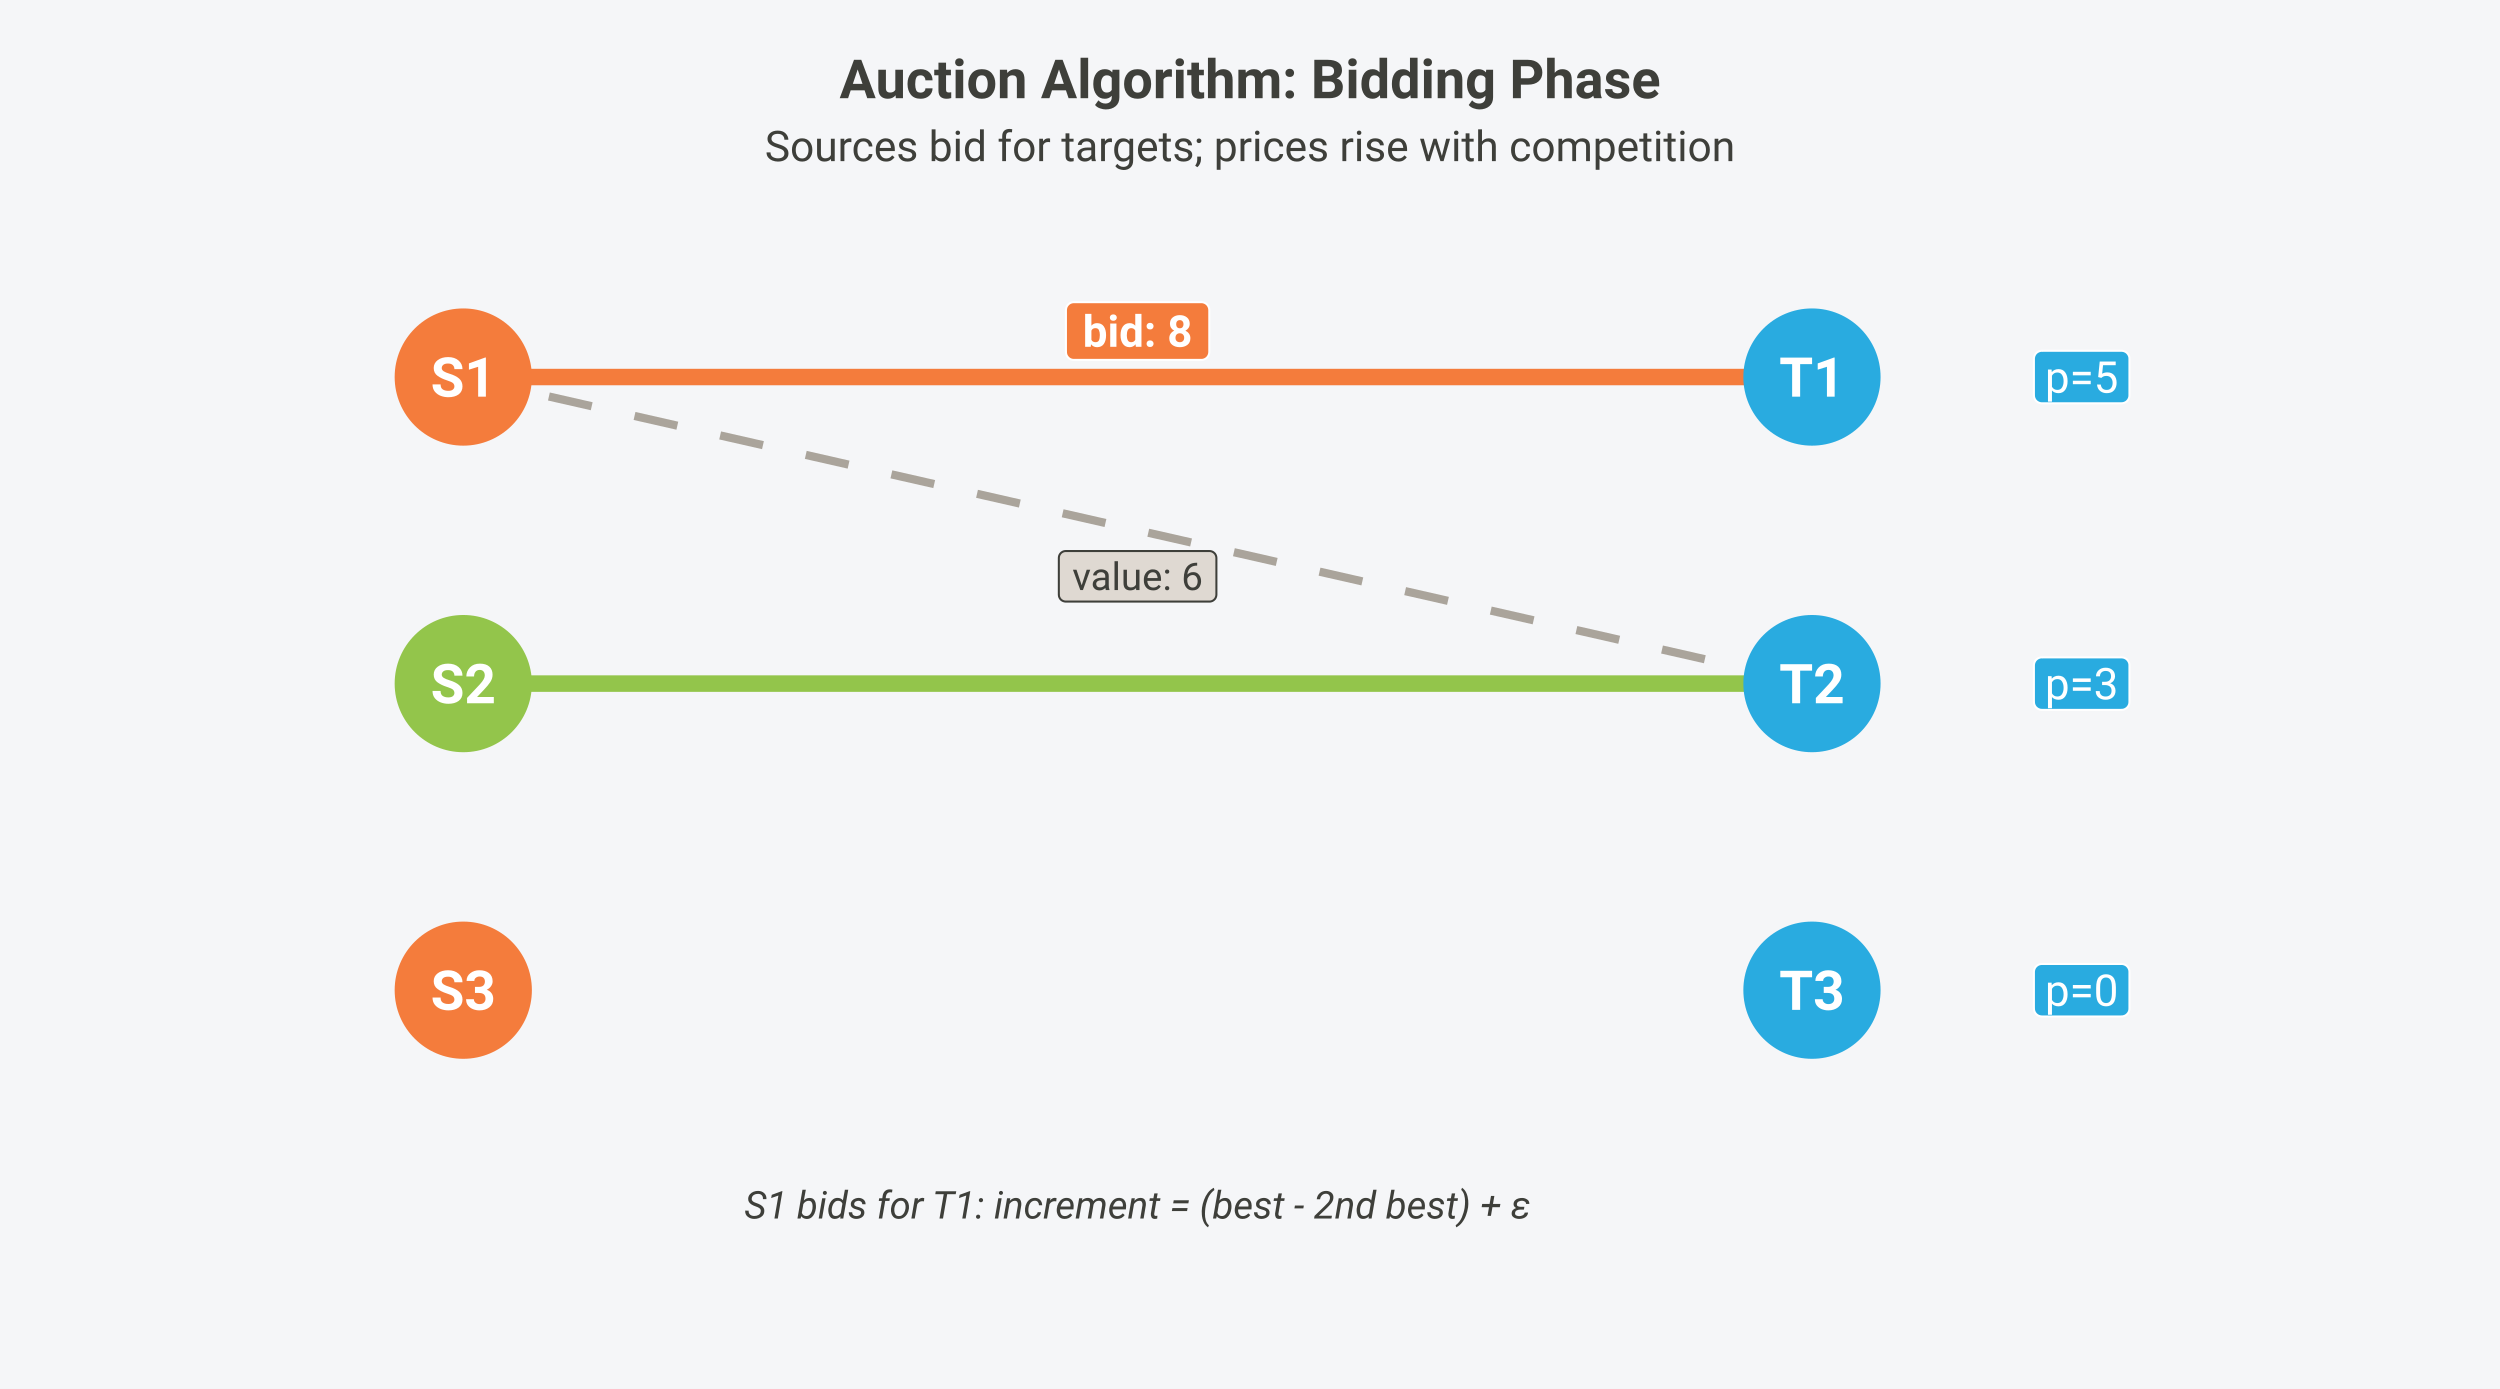
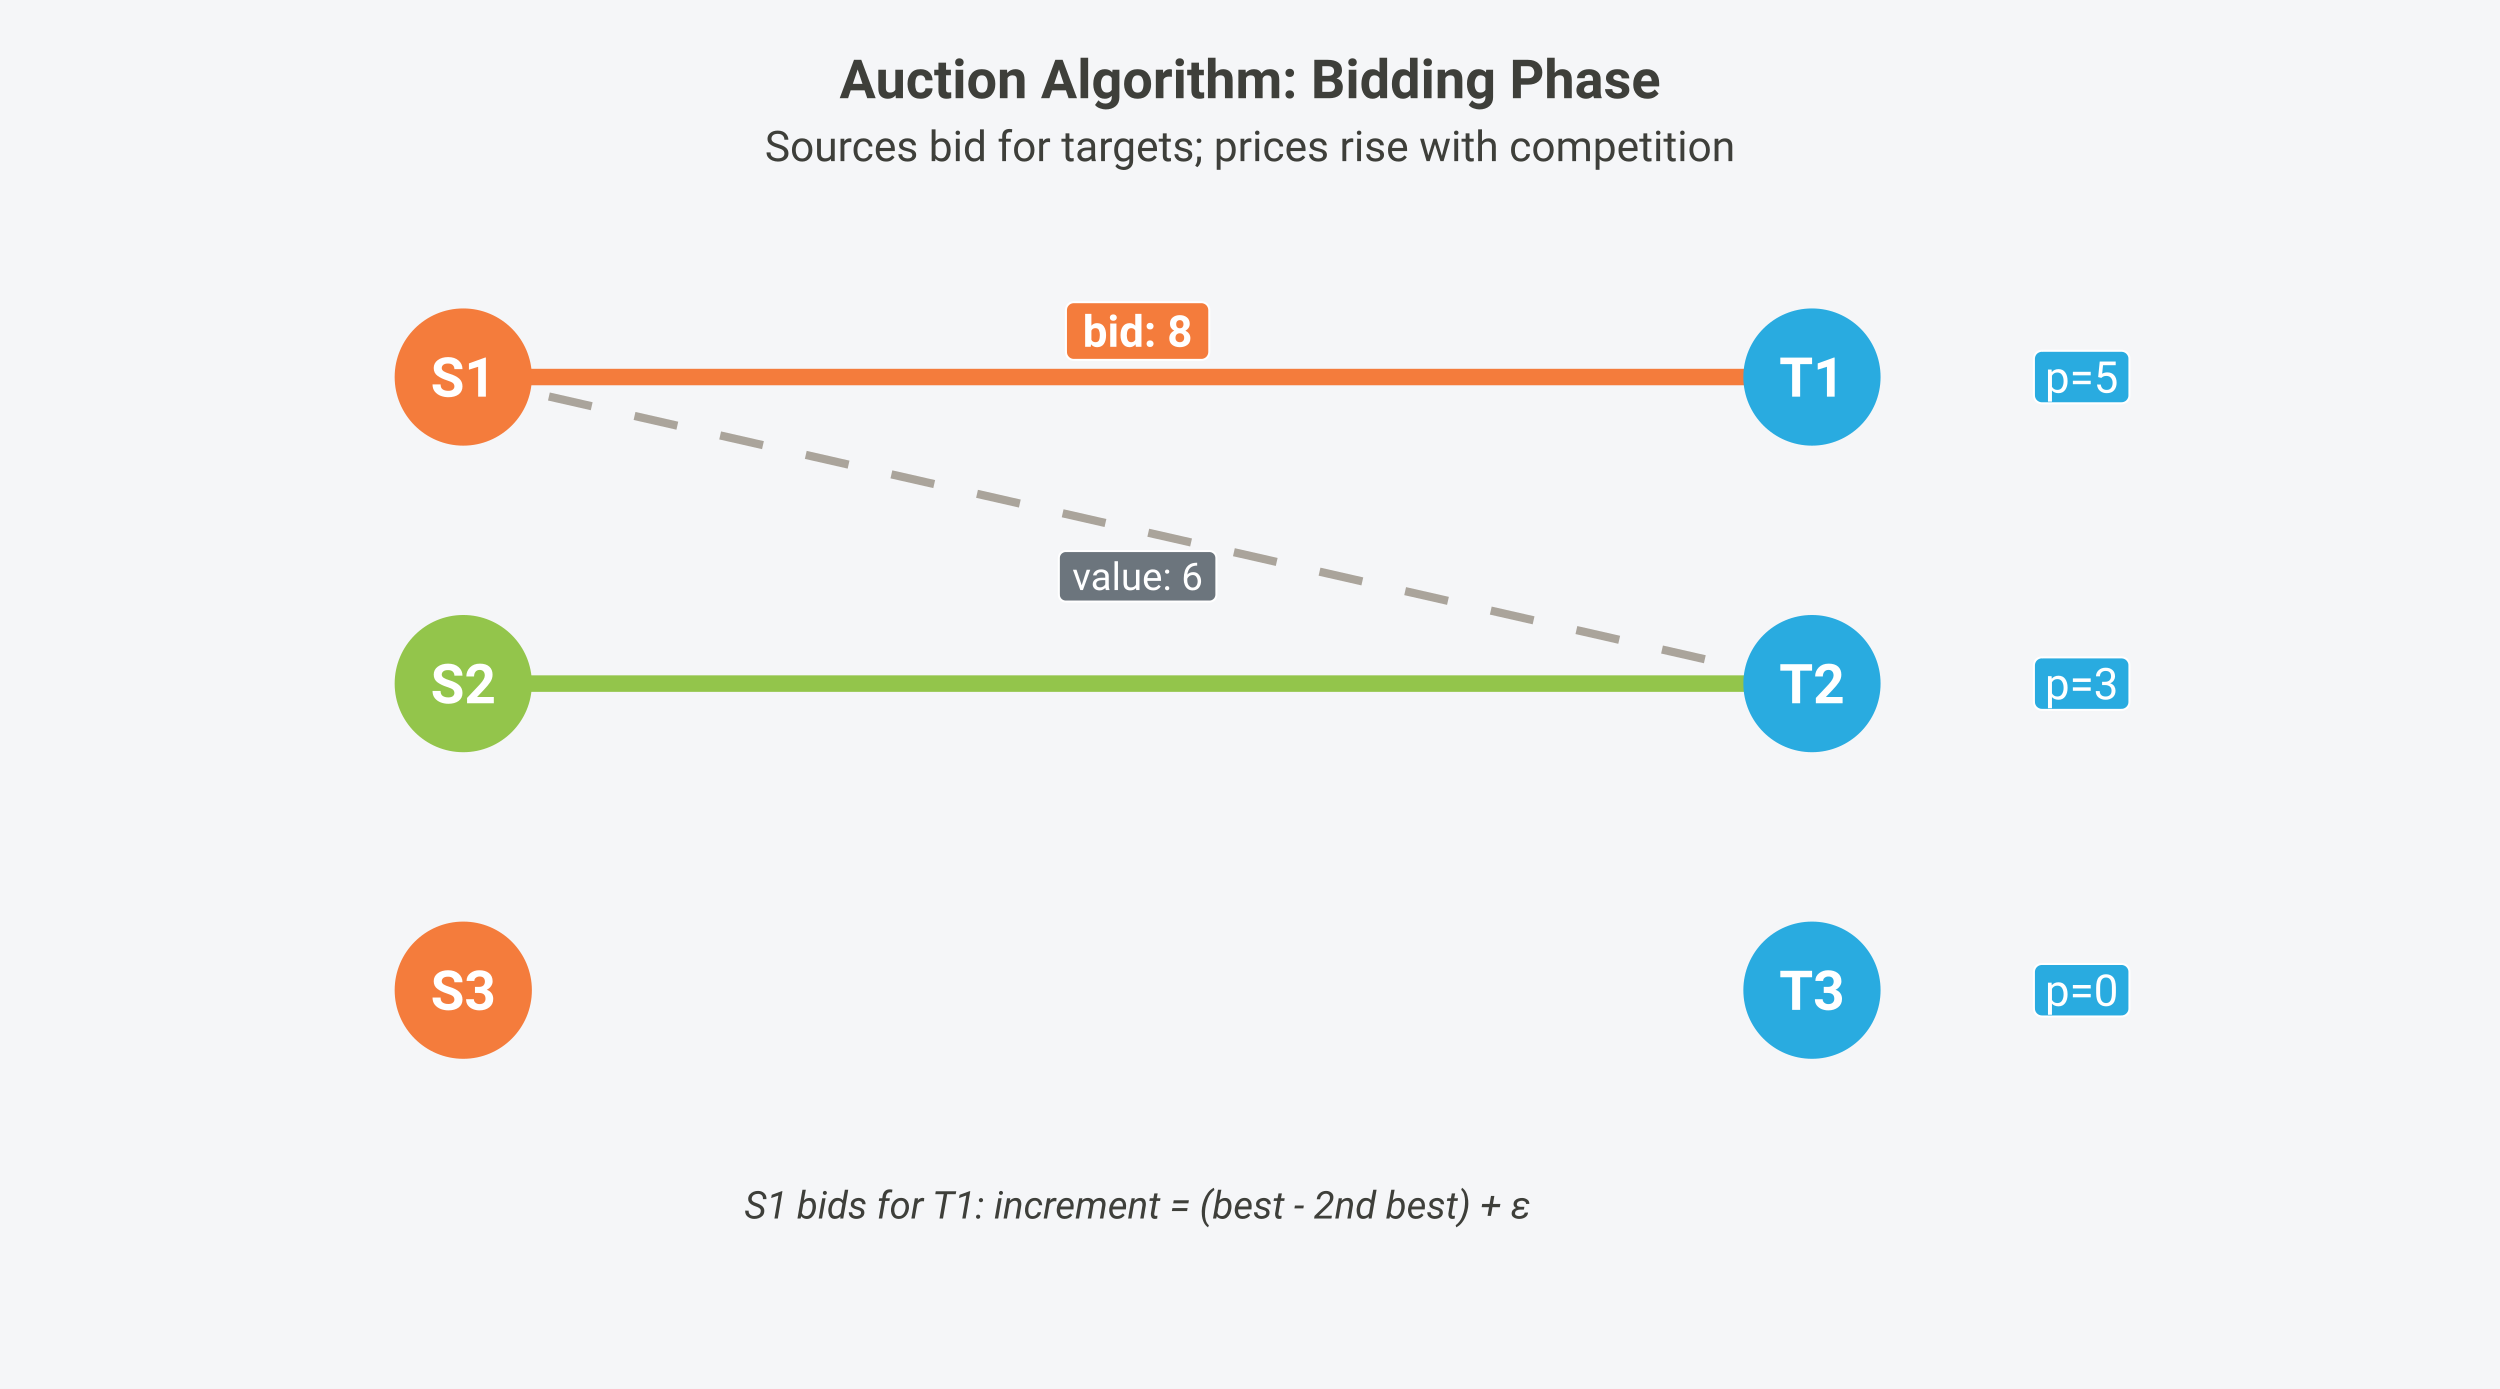
<svg xmlns="http://www.w3.org/2000/svg" width="648.00pt" height="360.00pt" viewBox="0 0 648.00 360.00">
  <g class="svglite">
    <defs>
      <style type="text/css">
    /* theme-aware-processed */
    .svglite line, .svglite polyline, .svglite polygon, .svglite path, .svglite circle {
      fill: none;
      stroke: #3E3F3A;
      stroke-linecap: round;
      stroke-linejoin: round;
      stroke-miterlimit: 10.00;
    }
    .svglite &gt; g &gt; rect {
      fill: none;
      stroke: #3E3F3A;
      stroke-linecap: round;
      stroke-linejoin: round;
      stroke-miterlimit: 10.00;
    }
    .svglite text {
      white-space: pre;
      fill: #3E3F3A;
    }
    .svglite g.glyphgroup path {
      fill: inherit;
      stroke: none;
    }
  </style>
    </defs>
    <rect width="100%" height="100%" style="stroke: none; fill: #F5F6F8;" />
    <defs>
      <clipPath id="cpMC4wMHw2NDguMDB8MC4wMHwzNjAuMDA=">
        <rect x="0.00" y="0.00" width="648.00" height="360.00" />
      </clipPath>
    </defs>
    <g clip-path="url(#cpMC4wMHw2NDguMDB8MC4wMHwzNjAuMDA=)">
      <rect x="0.00" y="0" width="648.00" height="360.00" style="stroke-width: 0.00; stroke: none;" /> fill: #F5F6F8;' /&gt;
</g>
    <defs>
      <clipPath id="cpOS45Nnw2MzguMDR8NDQuMDh8MzUwLjA0">
        <rect x="9.96" y="44.08" width="628.07" height="305.95" />
      </clipPath>
    </defs>
    <g clip-path="url(#cpOS45Nnw2MzguMDR8NDQuMDh8MzUwLjA0)">
      <line x1="120.08" y1="97.73" x2="469.66" y2="177.19" style="stroke-width: 2.13; stroke: #AAA49B; stroke-dasharray: 11.38,11.38; stroke-linecap: butt;" />
      <polygon points="465.60,178.45 469.66,177.19 466.54,174.30 " style="stroke-width: 2.13; stroke: #AAA49B; stroke-dasharray: 11.38,11.38; stroke-linecap: butt; fill: #AAA49B;" />
      <line x1="120.08" y1="177.19" x2="469.66" y2="177.19" style="stroke-width: 4.27; stroke: #93C54B; stroke-linecap: butt;" />
      <line x1="120.08" y1="97.73" x2="469.66" y2="97.73" style="stroke-width: 4.27; stroke: #F47C3C; stroke-linecap: butt;" />
      <polygon points="464.75,100.56 469.66,97.73 464.75,94.89 " style="stroke-width: 4.27; stroke: #F47C3C; stroke-linecap: butt; fill: #F47C3C;" />
      <polygon points="278.34,93.29 311.40,93.29 311.32,93.29 311.65,93.28 311.97,93.21 312.28,93.09 312.56,92.93 312.82,92.72 313.04,92.47 313.21,92.19 313.34,91.89 313.42,91.57 313.45,91.24 313.45,91.24 313.45,80.37 313.45,80.37 313.42,80.04 313.34,79.72 313.21,79.42 313.04,79.14 312.82,78.89 312.56,78.68 312.28,78.52 311.97,78.40 311.65,78.33 311.40,78.32 278.34,78.32 278.59,78.33 278.26,78.32 277.93,78.36 277.61,78.45 277.31,78.59 277.04,78.78 276.81,79.01 276.61,79.27 276.45,79.56 276.35,79.88 276.30,80.20 276.29,80.37 276.29,91.24 276.30,91.08 276.30,91.41 276.35,91.73 276.45,92.05 276.61,92.34 276.81,92.60 277.04,92.83 277.31,93.02 277.61,93.16 277.93,93.25 278.26,93.29 " style="stroke-width: 0.53; stroke: #FFFFFF; fill: #F47C3C;" />
      <text x="294.87" y="89.88" text-anchor="middle" style="font-size: 11.38px; font-weight: bold;fill: #FFFFFF; font-family: &quot;Roboto&quot;, -apple-system, BlinkMacSystemFont, &quot;Segoe UI&quot;, system-ui, sans-serif;" textLength="30.33px" lengthAdjust="spacingAndGlyphs">bid: 8</text>
-       <polygon points="276.24,155.93 313.49,155.93 313.42,155.93 313.71,155.92 313.99,155.86 314.26,155.76 314.51,155.61 314.73,155.43 314.93,155.22 315.08,154.97 315.19,154.71 315.26,154.43 315.29,154.14 315.29,154.14 315.29,144.62 315.29,144.62 315.26,144.33 315.19,144.05 315.08,143.79 314.93,143.54 314.73,143.33 314.51,143.15 314.26,143.00 313.99,142.90 313.71,142.84 313.49,142.83 276.24,142.83 276.46,142.84 276.17,142.83 275.89,142.86 275.61,142.94 275.35,143.07 275.11,143.23 274.90,143.43 274.73,143.66 274.59,143.92 274.50,144.19 274.46,144.48 274.45,144.62 274.45,154.14 274.46,153.99 274.46,154.28 274.50,154.57 274.59,154.84 274.73,155.10 274.90,155.33 275.11,155.53 275.35,155.69 275.61,155.81 275.89,155.89 276.17,155.93 " style="stroke-width: 0.53; stroke: #3E3F3A; fill: #DFD9D2;" />
-       <text x="294.87" y="152.94" text-anchor="middle" style="font-size: 9.96px;fill: #3E3F3A; font-family: &quot;Roboto&quot;, -apple-system, BlinkMacSystemFont, &quot;Segoe UI&quot;, system-ui, sans-serif;" textLength="34.86px" lengthAdjust="spacingAndGlyphs">value: 6</text>
+       <polygon points="276.24,155.93 313.49,155.93 313.42,155.93 313.71,155.92 313.99,155.86 314.26,155.76 314.51,155.61 314.73,155.43 314.93,155.22 315.08,154.97 315.19,154.71 315.26,154.43 315.29,154.14 315.29,154.14 315.29,144.62 315.29,144.62 315.26,144.33 315.19,144.05 315.08,143.79 314.93,143.54 314.73,143.33 314.51,143.15 314.26,143.00 313.99,142.90 313.71,142.84 313.49,142.83 276.24,142.83 276.46,142.84 276.17,142.83 275.89,142.86 275.61,142.94 275.35,143.07 275.11,143.23 274.90,143.43 274.73,143.66 274.59,143.92 274.50,144.19 274.46,144.48 274.45,144.62 274.45,154.14 274.46,153.99 274.46,154.28 274.50,154.57 274.59,154.84 274.73,155.10 274.90,155.33 275.11,155.53 275.35,155.69 275.61,155.81 275.89,155.89 276.17,155.93 " style="stroke-width: 0.53; stroke: #FFFFFF; fill: #6C757D;" />
+       <text x="294.87" y="152.94" text-anchor="middle" style="font-size: 9.96px;fill: #FFFFFF; font-family: &quot;Roboto&quot;, -apple-system, BlinkMacSystemFont, &quot;Segoe UI&quot;, system-ui, sans-serif;" textLength="34.86px" lengthAdjust="spacingAndGlyphs">value: 6</text>
      <circle cx="120.08" cy="97.73" r="17.43" style="stroke-width: 0.71; stroke: #F47C3C; fill: #F47C3C;" />
      <circle cx="120.08" cy="177.19" r="17.43" style="stroke-width: 0.71; stroke: #93C54B; fill: #93C54B;" />
      <circle cx="120.08" cy="256.66" r="17.43" style="stroke-width: 0.71; stroke: #F47C3C; fill: #F47C3C;" />
      <text x="120.08" y="102.82" text-anchor="middle" style="font-size: 14.23px; font-weight: bold;fill: #FFFFFF; font-family: &quot;Roboto&quot;, -apple-system, BlinkMacSystemFont, &quot;Segoe UI&quot;, system-ui, sans-serif;" textLength="17.39px" lengthAdjust="spacingAndGlyphs">S1</text>
      <text x="120.08" y="182.28" text-anchor="middle" style="font-size: 14.23px; font-weight: bold;fill: #FFFFFF; font-family: &quot;Roboto&quot;, -apple-system, BlinkMacSystemFont, &quot;Segoe UI&quot;, system-ui, sans-serif;" textLength="17.39px" lengthAdjust="spacingAndGlyphs">S2</text>
      <text x="120.08" y="261.75" text-anchor="middle" style="font-size: 14.23px; font-weight: bold;fill: #FFFFFF; font-family: &quot;Roboto&quot;, -apple-system, BlinkMacSystemFont, &quot;Segoe UI&quot;, system-ui, sans-serif;" textLength="17.39px" lengthAdjust="spacingAndGlyphs">S3</text>
      <circle cx="469.66" cy="97.73" r="17.43" style="stroke-width: 0.71; stroke: #29ABE0; fill: #29ABE0;" />
      <circle cx="469.66" cy="177.19" r="17.43" style="stroke-width: 0.71; stroke: #29ABE0; fill: #29ABE0;" />
      <circle cx="469.66" cy="256.66" r="17.43" style="stroke-width: 0.71; stroke: #29ABE0; fill: #29ABE0;" />
      <text x="469.66" y="102.82" text-anchor="middle" style="font-size: 14.23px; font-weight: bold;fill: #FFFFFF; font-family: &quot;Roboto&quot;, -apple-system, BlinkMacSystemFont, &quot;Segoe UI&quot;, system-ui, sans-serif;" textLength="16.59px" lengthAdjust="spacingAndGlyphs">T1</text>
      <text x="469.66" y="182.28" text-anchor="middle" style="font-size: 14.23px; font-weight: bold;fill: #FFFFFF; font-family: &quot;Roboto&quot;, -apple-system, BlinkMacSystemFont, &quot;Segoe UI&quot;, system-ui, sans-serif;" textLength="16.59px" lengthAdjust="spacingAndGlyphs">T2</text>
      <text x="469.66" y="261.75" text-anchor="middle" style="font-size: 14.23px; font-weight: bold;fill: #FFFFFF; font-family: &quot;Roboto&quot;, -apple-system, BlinkMacSystemFont, &quot;Segoe UI&quot;, system-ui, sans-serif;" textLength="16.59px" lengthAdjust="spacingAndGlyphs">T3</text>
      <polygon points="529.24,104.53 549.90,104.53 549.82,104.53 550.15,104.51 550.47,104.45 550.78,104.33 551.07,104.17 551.32,103.96 551.54,103.71 551.72,103.43 551.85,103.13 551.93,102.81 551.95,102.48 551.95,102.48 551.95,92.97 551.95,92.97 551.93,92.64 551.85,92.32 551.72,92.02 551.54,91.74 551.32,91.49 551.07,91.28 550.78,91.12 550.47,91.00 550.15,90.94 549.90,90.92 529.24,90.92 529.49,90.94 529.16,90.92 528.83,90.96 528.52,91.06 528.22,91.20 527.95,91.38 527.71,91.61 527.51,91.88 527.36,92.17 527.25,92.48 527.20,92.81 527.19,92.97 527.19,102.48 527.20,102.31 527.20,102.64 527.25,102.97 527.36,103.28 527.51,103.57 527.71,103.84 527.95,104.07 528.22,104.25 528.52,104.40 528.83,104.49 529.16,104.53 " style="stroke-width: 0.53; stroke: #FFFFFF; fill: #29ABE0;" />
      <text x="539.57" y="101.80" text-anchor="middle" style="font-size: 11.38px;fill: #FFFFFF; font-family: &quot;Roboto&quot;, -apple-system, BlinkMacSystemFont, &quot;Segoe UI&quot;, system-ui, sans-serif;" textLength="19.30px" lengthAdjust="spacingAndGlyphs">p=5</text>
      <polygon points="529.24,184.00 549.90,184.00 549.82,183.99 550.15,183.98 550.47,183.92 550.78,183.80 551.07,183.63 551.32,183.43 551.54,183.18 551.72,182.90 551.85,182.60 551.93,182.28 551.95,181.95 551.95,181.95 551.95,172.44 551.95,172.44 551.93,172.11 551.85,171.79 551.72,171.49 551.54,171.21 551.32,170.96 551.07,170.75 550.78,170.59 550.47,170.47 550.15,170.41 549.90,170.39 529.24,170.39 529.49,170.41 529.16,170.39 528.83,170.43 528.52,170.52 528.22,170.66 527.95,170.85 527.71,171.08 527.51,171.34 527.36,171.64 527.25,171.95 527.20,172.27 527.19,172.44 527.19,181.95 527.20,181.78 527.20,182.11 527.25,182.44 527.36,182.75 527.51,183.04 527.71,183.31 527.95,183.53 528.22,183.72 528.52,183.86 528.83,183.96 529.16,183.99 " style="stroke-width: 0.53; stroke: #FFFFFF; fill: #29ABE0;" />
      <text x="539.57" y="181.27" text-anchor="middle" style="font-size: 11.38px;fill: #FFFFFF; font-family: &quot;Roboto&quot;, -apple-system, BlinkMacSystemFont, &quot;Segoe UI&quot;, system-ui, sans-serif;" textLength="19.30px" lengthAdjust="spacingAndGlyphs">p=3</text>
      <polygon points="529.24,263.47 549.90,263.47 549.82,263.46 550.15,263.45 550.47,263.38 550.78,263.27 551.07,263.10 551.32,262.89 551.54,262.65 551.72,262.37 551.85,262.07 551.93,261.75 551.95,261.42 551.95,261.42 551.95,251.91 551.95,251.91 551.93,251.58 551.85,251.26 551.72,250.96 551.54,250.68 551.32,250.43 551.07,250.22 550.78,250.06 550.47,249.94 550.15,249.87 549.90,249.86 529.24,249.86 529.49,249.87 529.16,249.86 528.83,249.90 528.52,249.99 528.22,250.13 527.95,250.32 527.71,250.55 527.51,250.81 527.36,251.10 527.25,251.42 527.20,251.74 527.19,251.91 527.19,261.42 527.20,261.25 527.20,261.58 527.25,261.91 527.36,262.22 527.51,262.51 527.71,262.77 527.95,263.00 528.22,263.19 528.52,263.33 528.83,263.42 529.16,263.46 " style="stroke-width: 0.53; stroke: #FFFFFF; fill: #29ABE0;" />
      <text x="539.57" y="260.73" text-anchor="middle" style="font-size: 11.38px;fill: #FFFFFF; font-family: &quot;Roboto&quot;, -apple-system, BlinkMacSystemFont, &quot;Segoe UI&quot;, system-ui, sans-serif;" textLength="19.30px" lengthAdjust="spacingAndGlyphs">p=0</text>
      <text x="294.87" y="315.85" text-anchor="middle" style="font-size: 9.96px; font-style: italic;fill: #3E3F3A; font-family: &quot;Roboto&quot;, -apple-system, BlinkMacSystemFont, &quot;Segoe UI&quot;, system-ui, sans-serif;" textLength="210.70px" lengthAdjust="spacingAndGlyphs">S1 bids for T1: increment = (best - 2nd best) + ε</text>
    </g>
    <g clip-path="url(#cpMC4wMHw2NDguMDB8MC4wMHwzNjAuMDA=)">
      <text x="324.00" y="41.77" text-anchor="middle" style="font-size: 11.00px; font-family: &quot;Roboto&quot;, -apple-system, BlinkMacSystemFont, &quot;Segoe UI&quot;, system-ui, sans-serif;" textLength="248.97px" lengthAdjust="spacingAndGlyphs">Sources bid for targets; prices rise with competition</text>
      <text x="324.00" y="25.46" text-anchor="middle" style="font-size: 14.00px; font-weight: bold; font-family: &quot;Roboto&quot;, -apple-system, BlinkMacSystemFont, &quot;Segoe UI&quot;, system-ui, sans-serif;" textLength="227.30px" lengthAdjust="spacingAndGlyphs">Auction Algorithm: Bidding Phase</text>
    </g>
  </g>
</svg>
